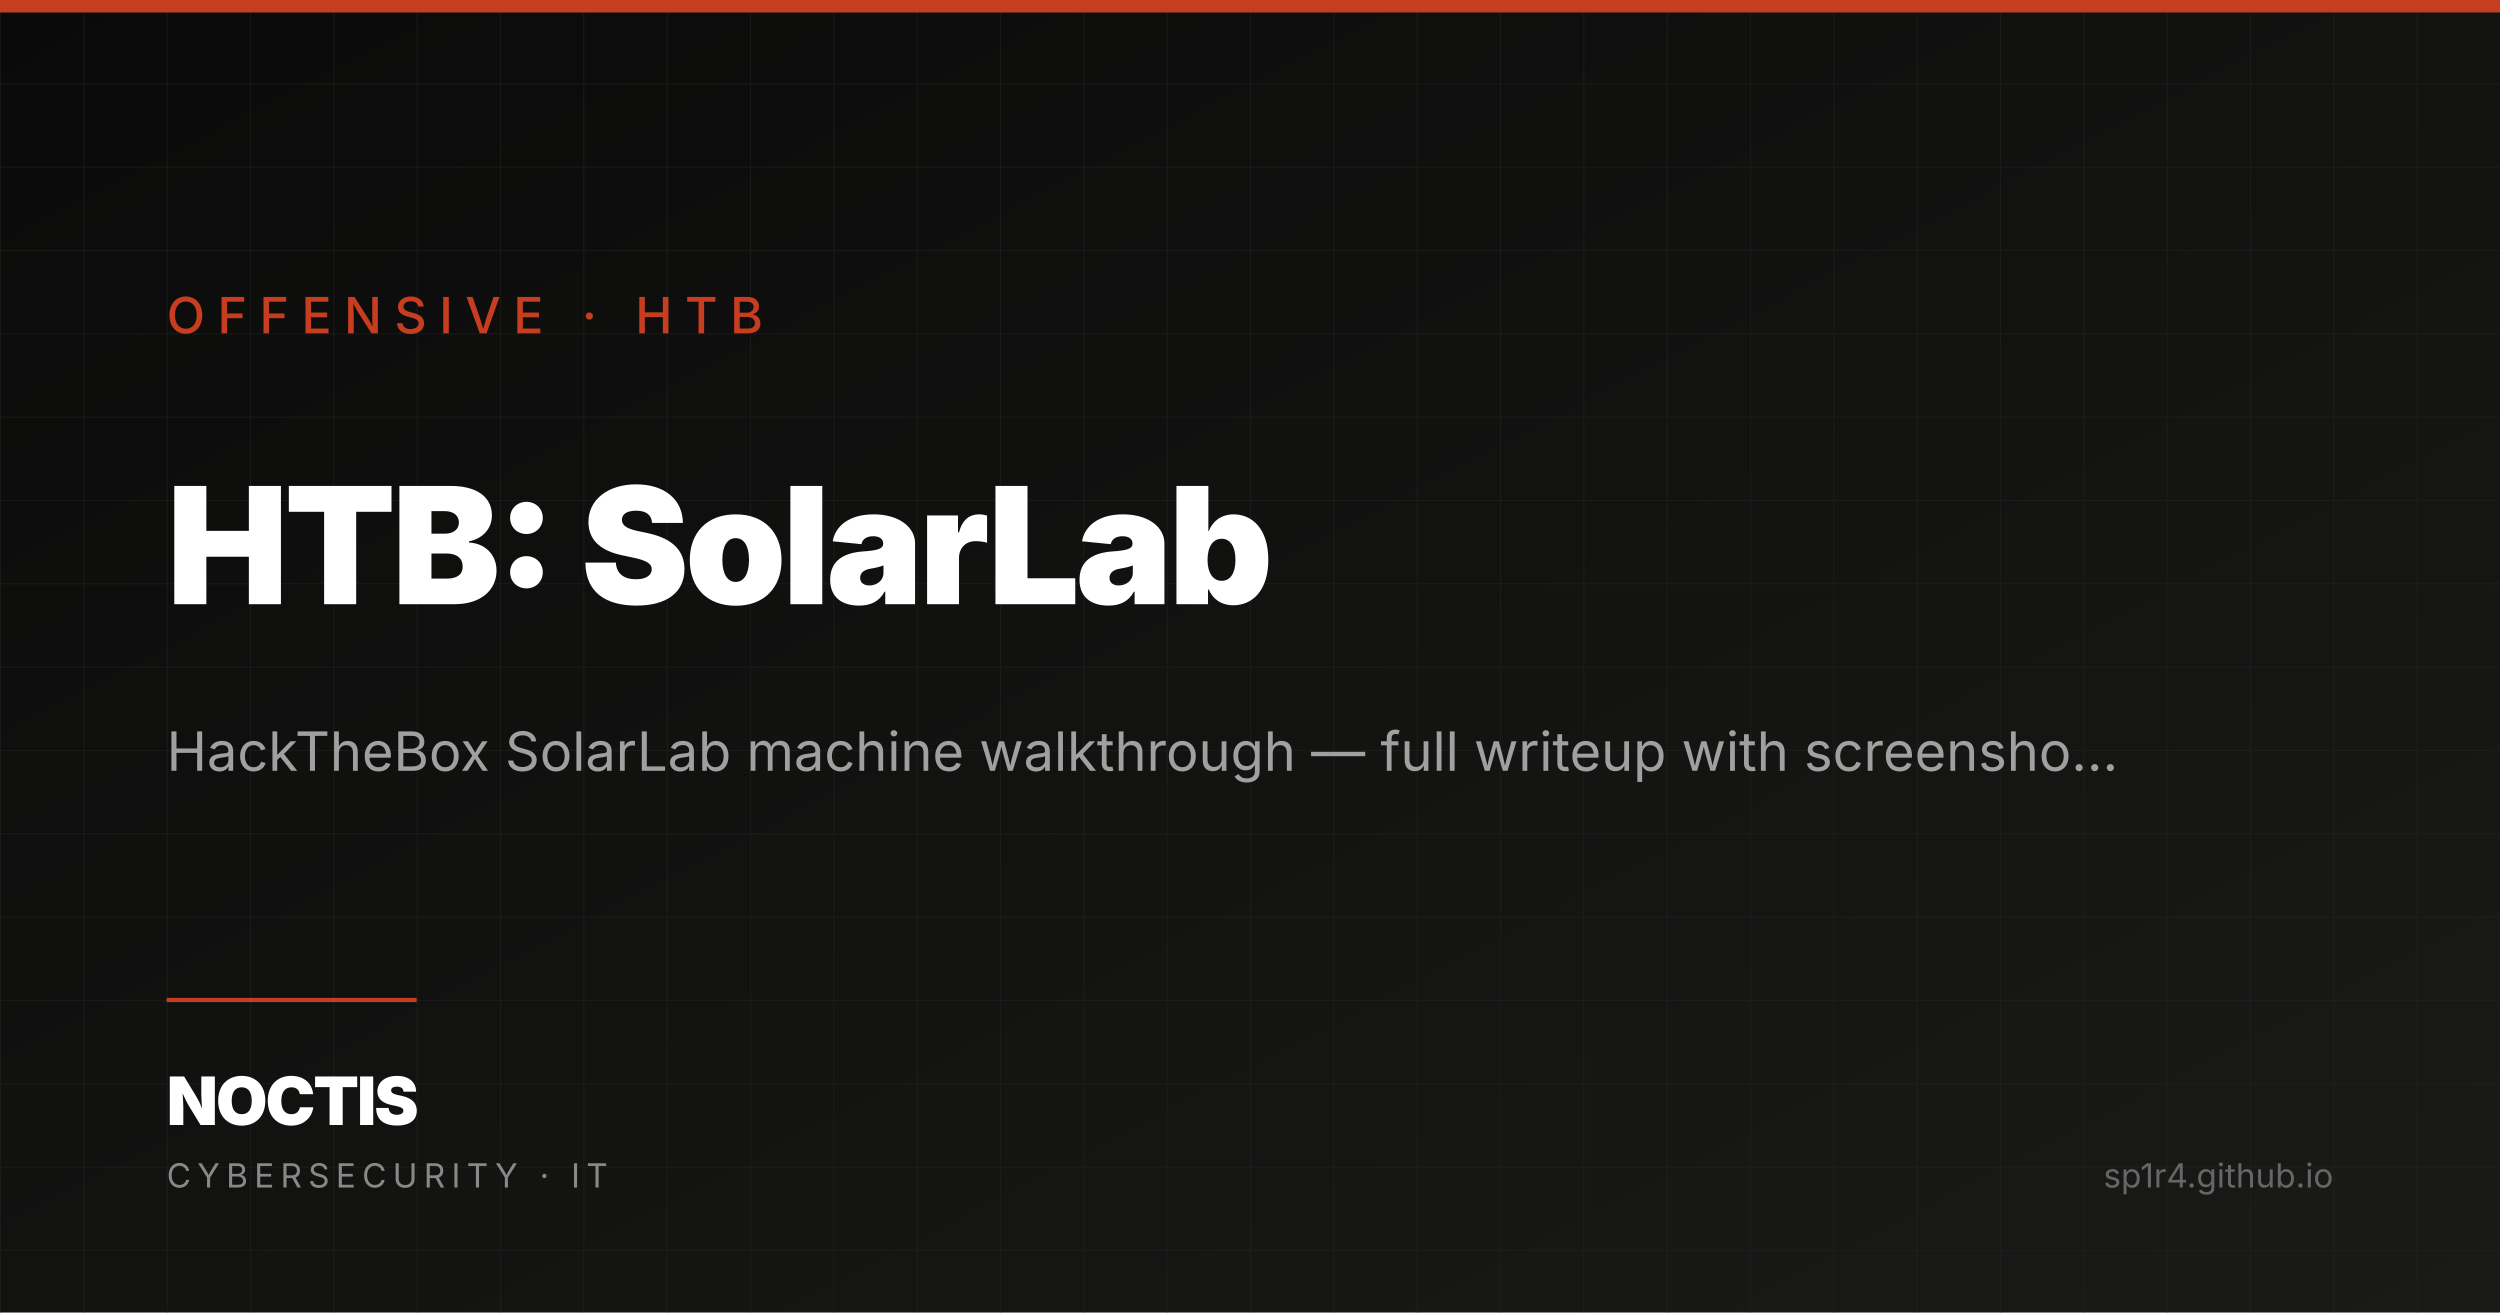
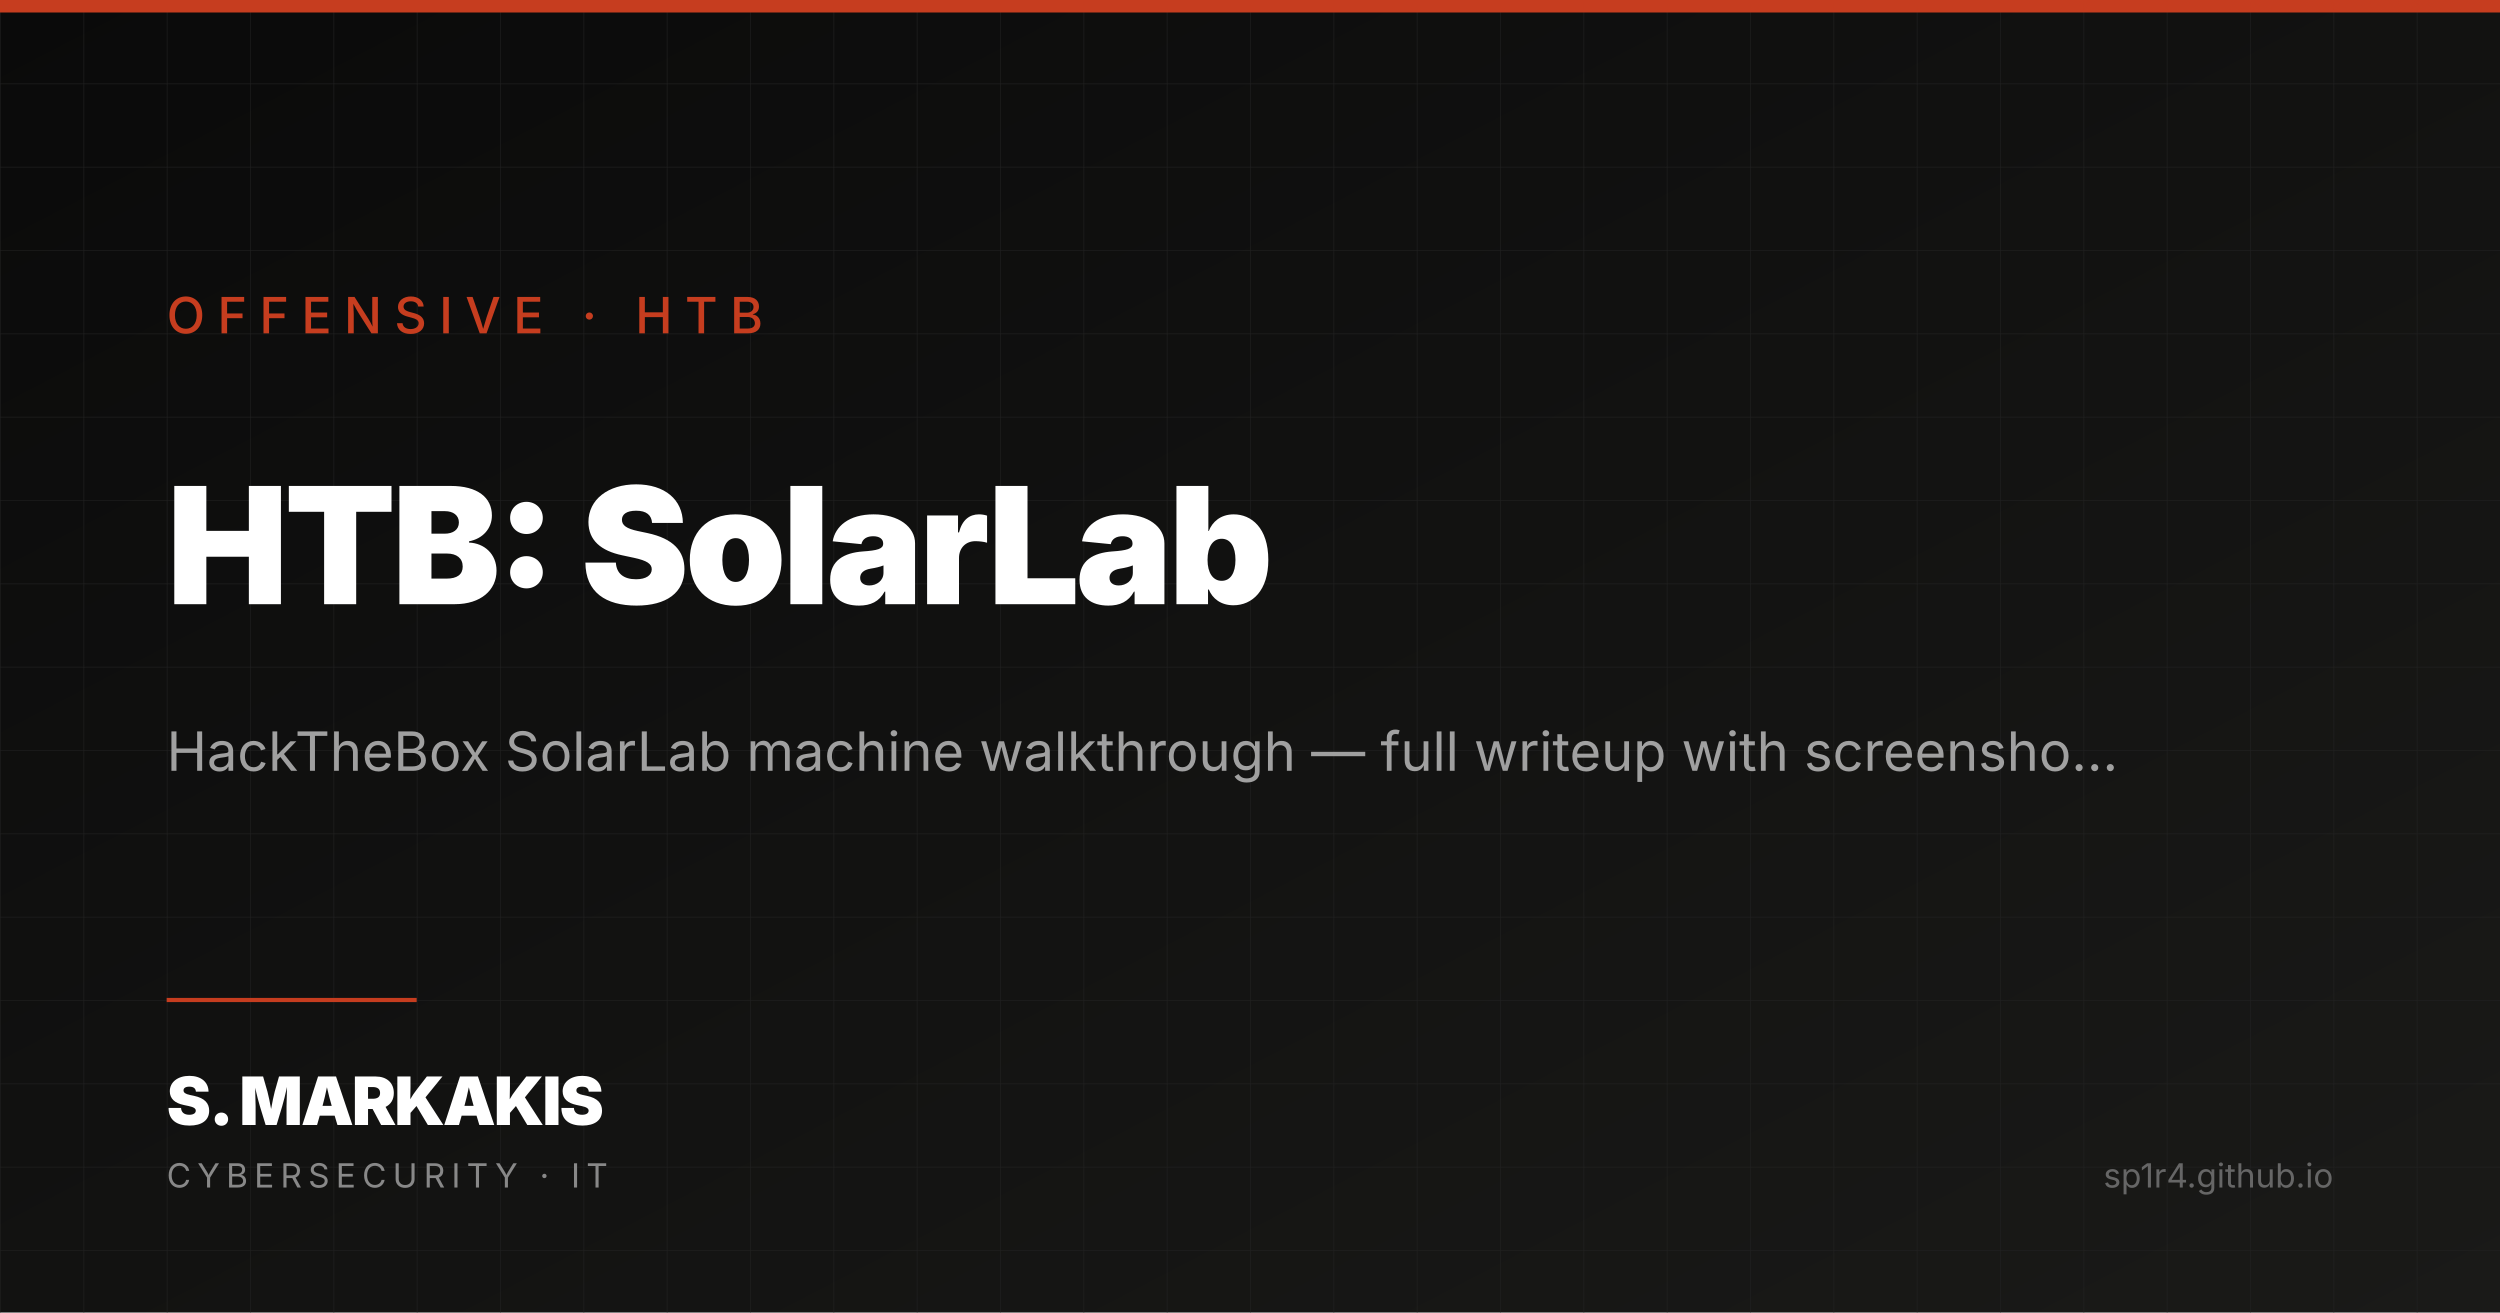
<svg xmlns="http://www.w3.org/2000/svg" viewBox="0 0 1200 630" width="1200" height="630">
  <defs>
    <linearGradient id="bg" x1="0" y1="0" x2="1" y2="1">
      <stop offset="0%" stop-color="#0a0a0a" />
      <stop offset="100%" stop-color="#1a1a18" />
    </linearGradient>
    <pattern id="grid" width="40" height="40" patternUnits="userSpaceOnUse">
      <path d="M 40 0 L 0 0 0 40" fill="none" stroke="#222" stroke-width="0.5" />
    </pattern>
  </defs>
  <rect width="1200" height="630" fill="url(#bg)" />
  <rect width="1200" height="630" fill="url(#grid)" />
  <rect x="0" y="0" width="1200" height="6" fill="#c63d1f" />
  <text x="80" y="160" font-family="Inter, Helvetica, Arial, sans-serif" font-size="24" font-weight="500" fill="#c63d1f" letter-spacing="6">OFFENSIVE · HTB</text>
  <text x="80" y="290" font-family="Inter, Helvetica, Arial, sans-serif" font-size="78" font-weight="900" fill="#ffffff" letter-spacing="-2">HTB: SolarLab</text>
  <text x="80" y="370" font-family="Inter, Helvetica, Arial, sans-serif" font-size="26" font-weight="400" fill="#a0a0a0">HackTheBox SolarLab machine walkthrough — full writeup with screensho…</text>
  <line x1="80" y1="480" x2="200" y2="480" stroke="#c63d1f" stroke-width="2" />
-   <text x="80" y="540" font-family="Inter, Helvetica, Arial, sans-serif" font-size="32" font-weight="900" fill="#ffffff" letter-spacing="-1">NOCTIS</text>
+   <text x="80" y="540" font-family="Inter, Helvetica, Arial, sans-serif" font-size="32" font-weight="900" fill="#ffffff" letter-spacing="-1">S. MARKAKIS</text>
  <text x="80" y="570" font-family="Inter, Helvetica, Arial, sans-serif" font-size="16" font-weight="400" fill="#888" letter-spacing="3">CYBERSECURITY · IT</text>
  <text x="1120" y="570" font-family="Inter, Helvetica, Arial, sans-serif" font-size="16" font-weight="400" fill="#666" text-anchor="end">sp1r4.github.io</text>
</svg>
